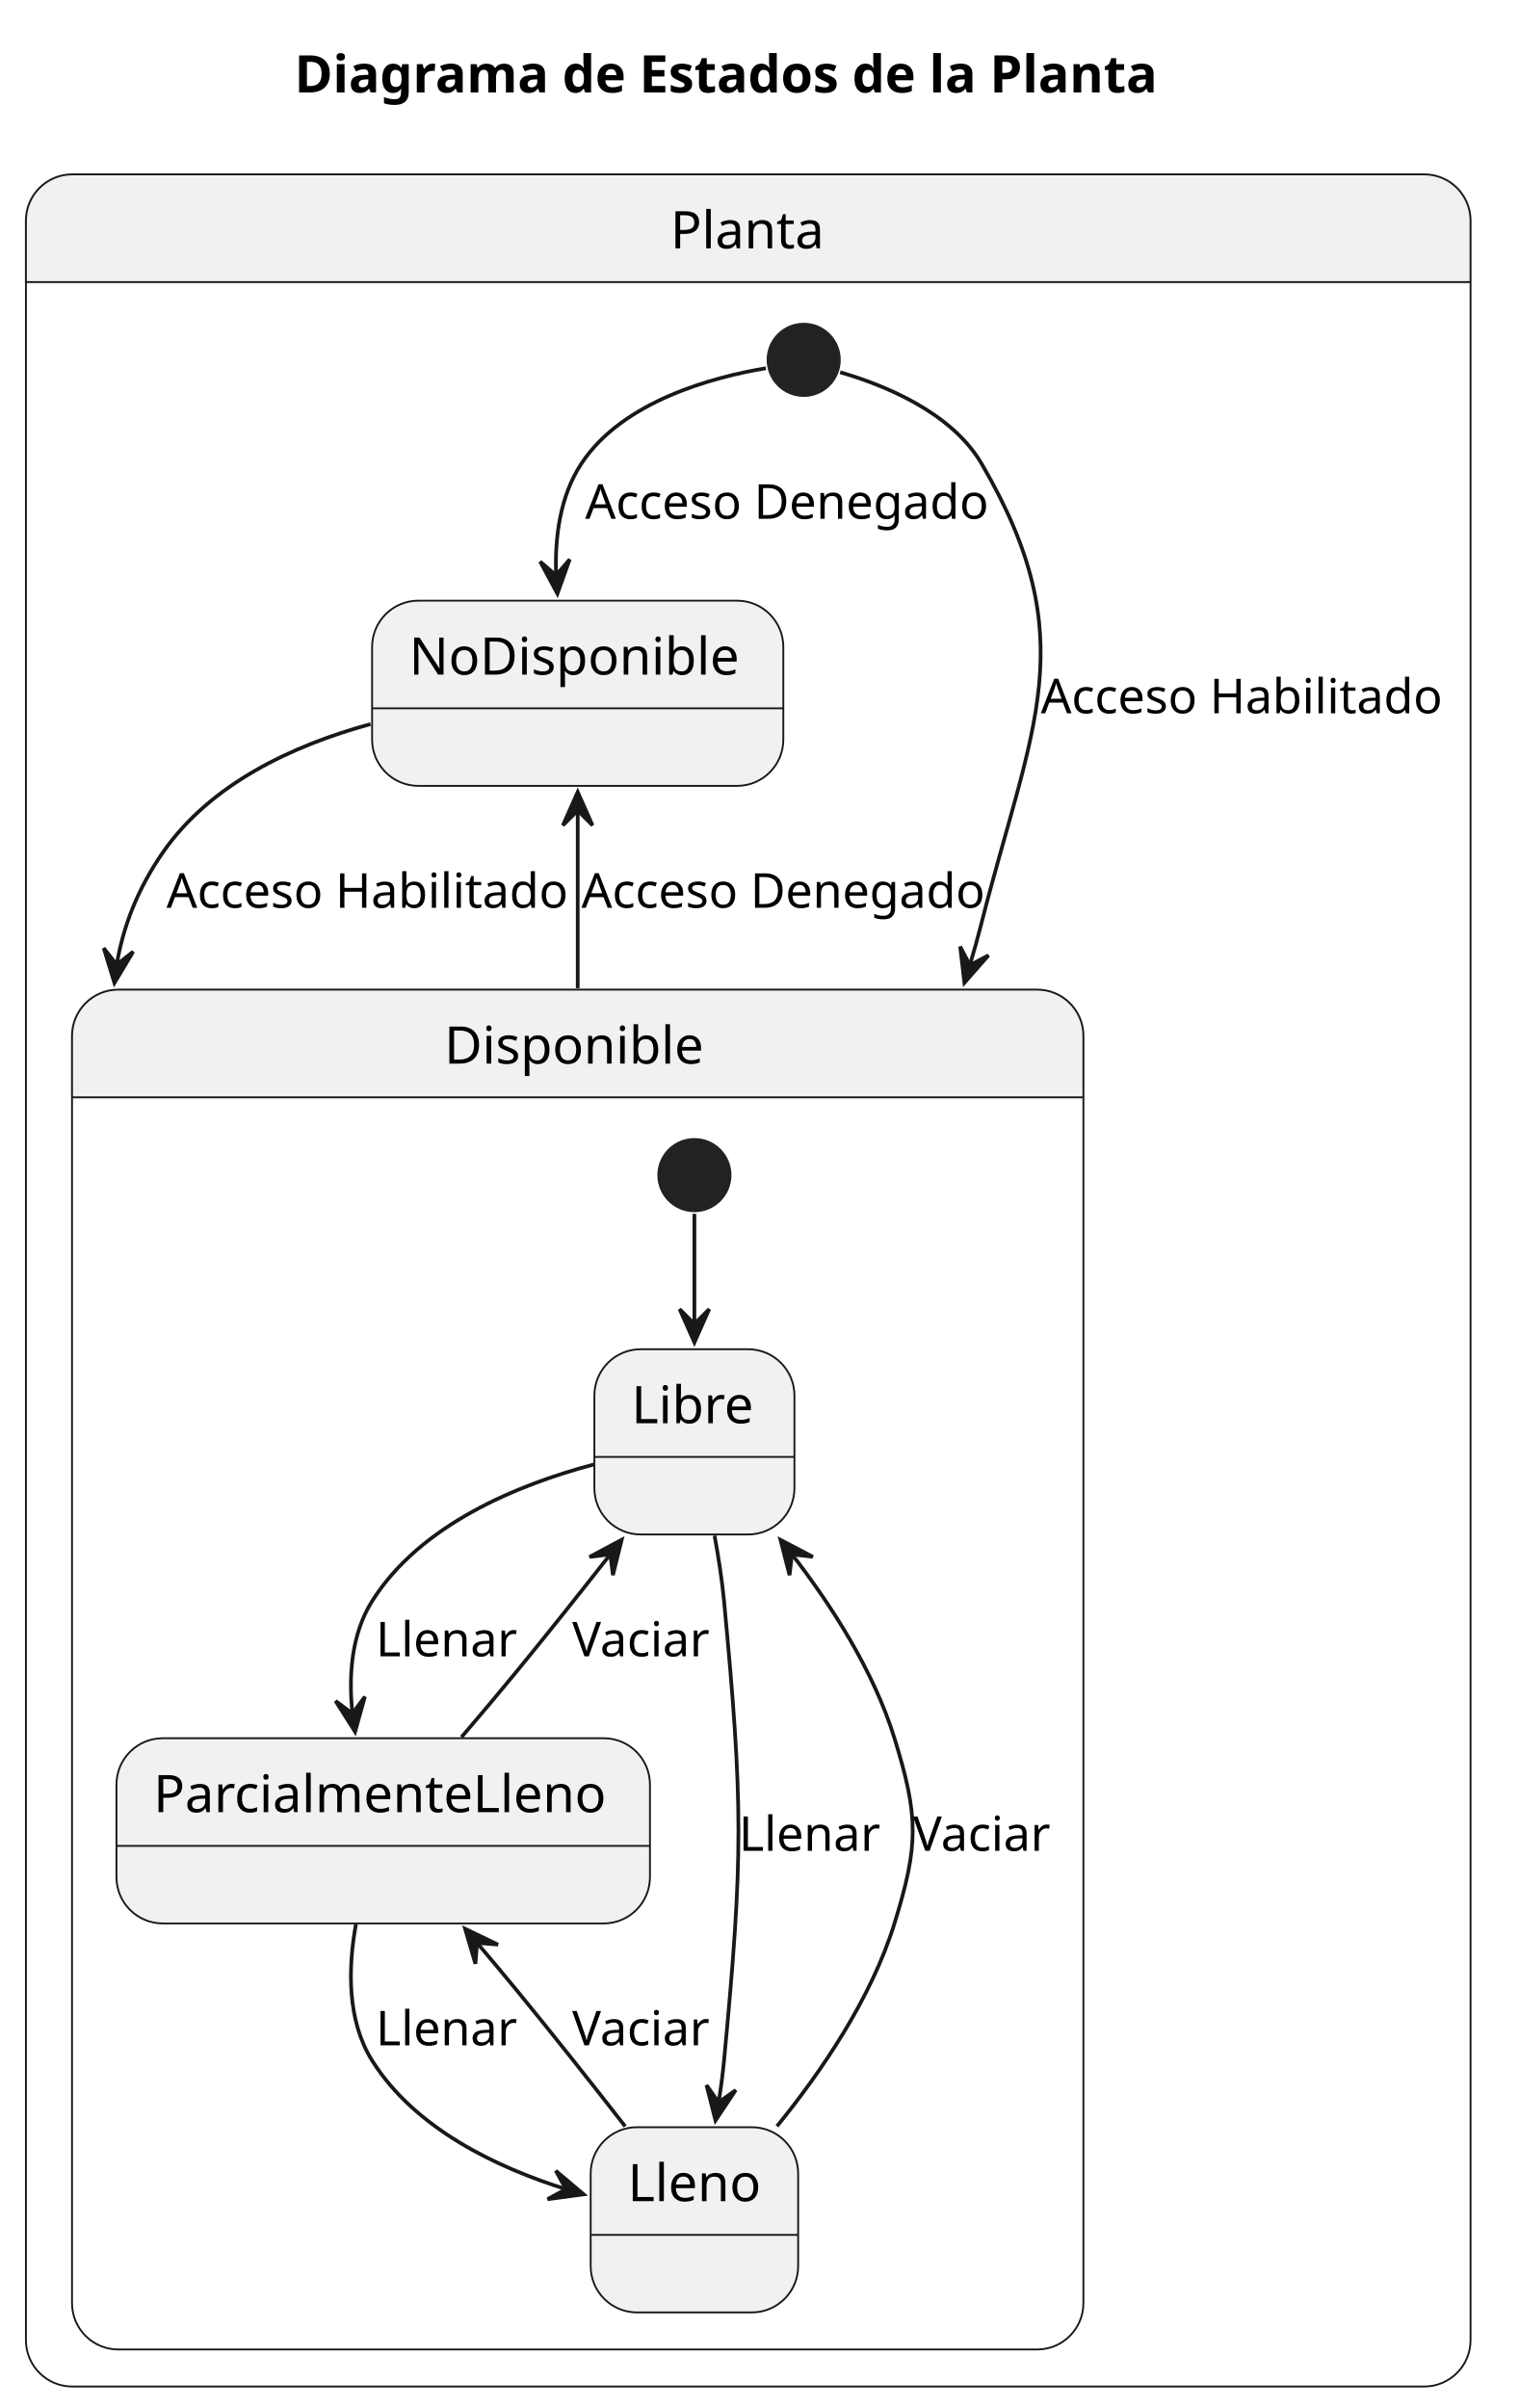
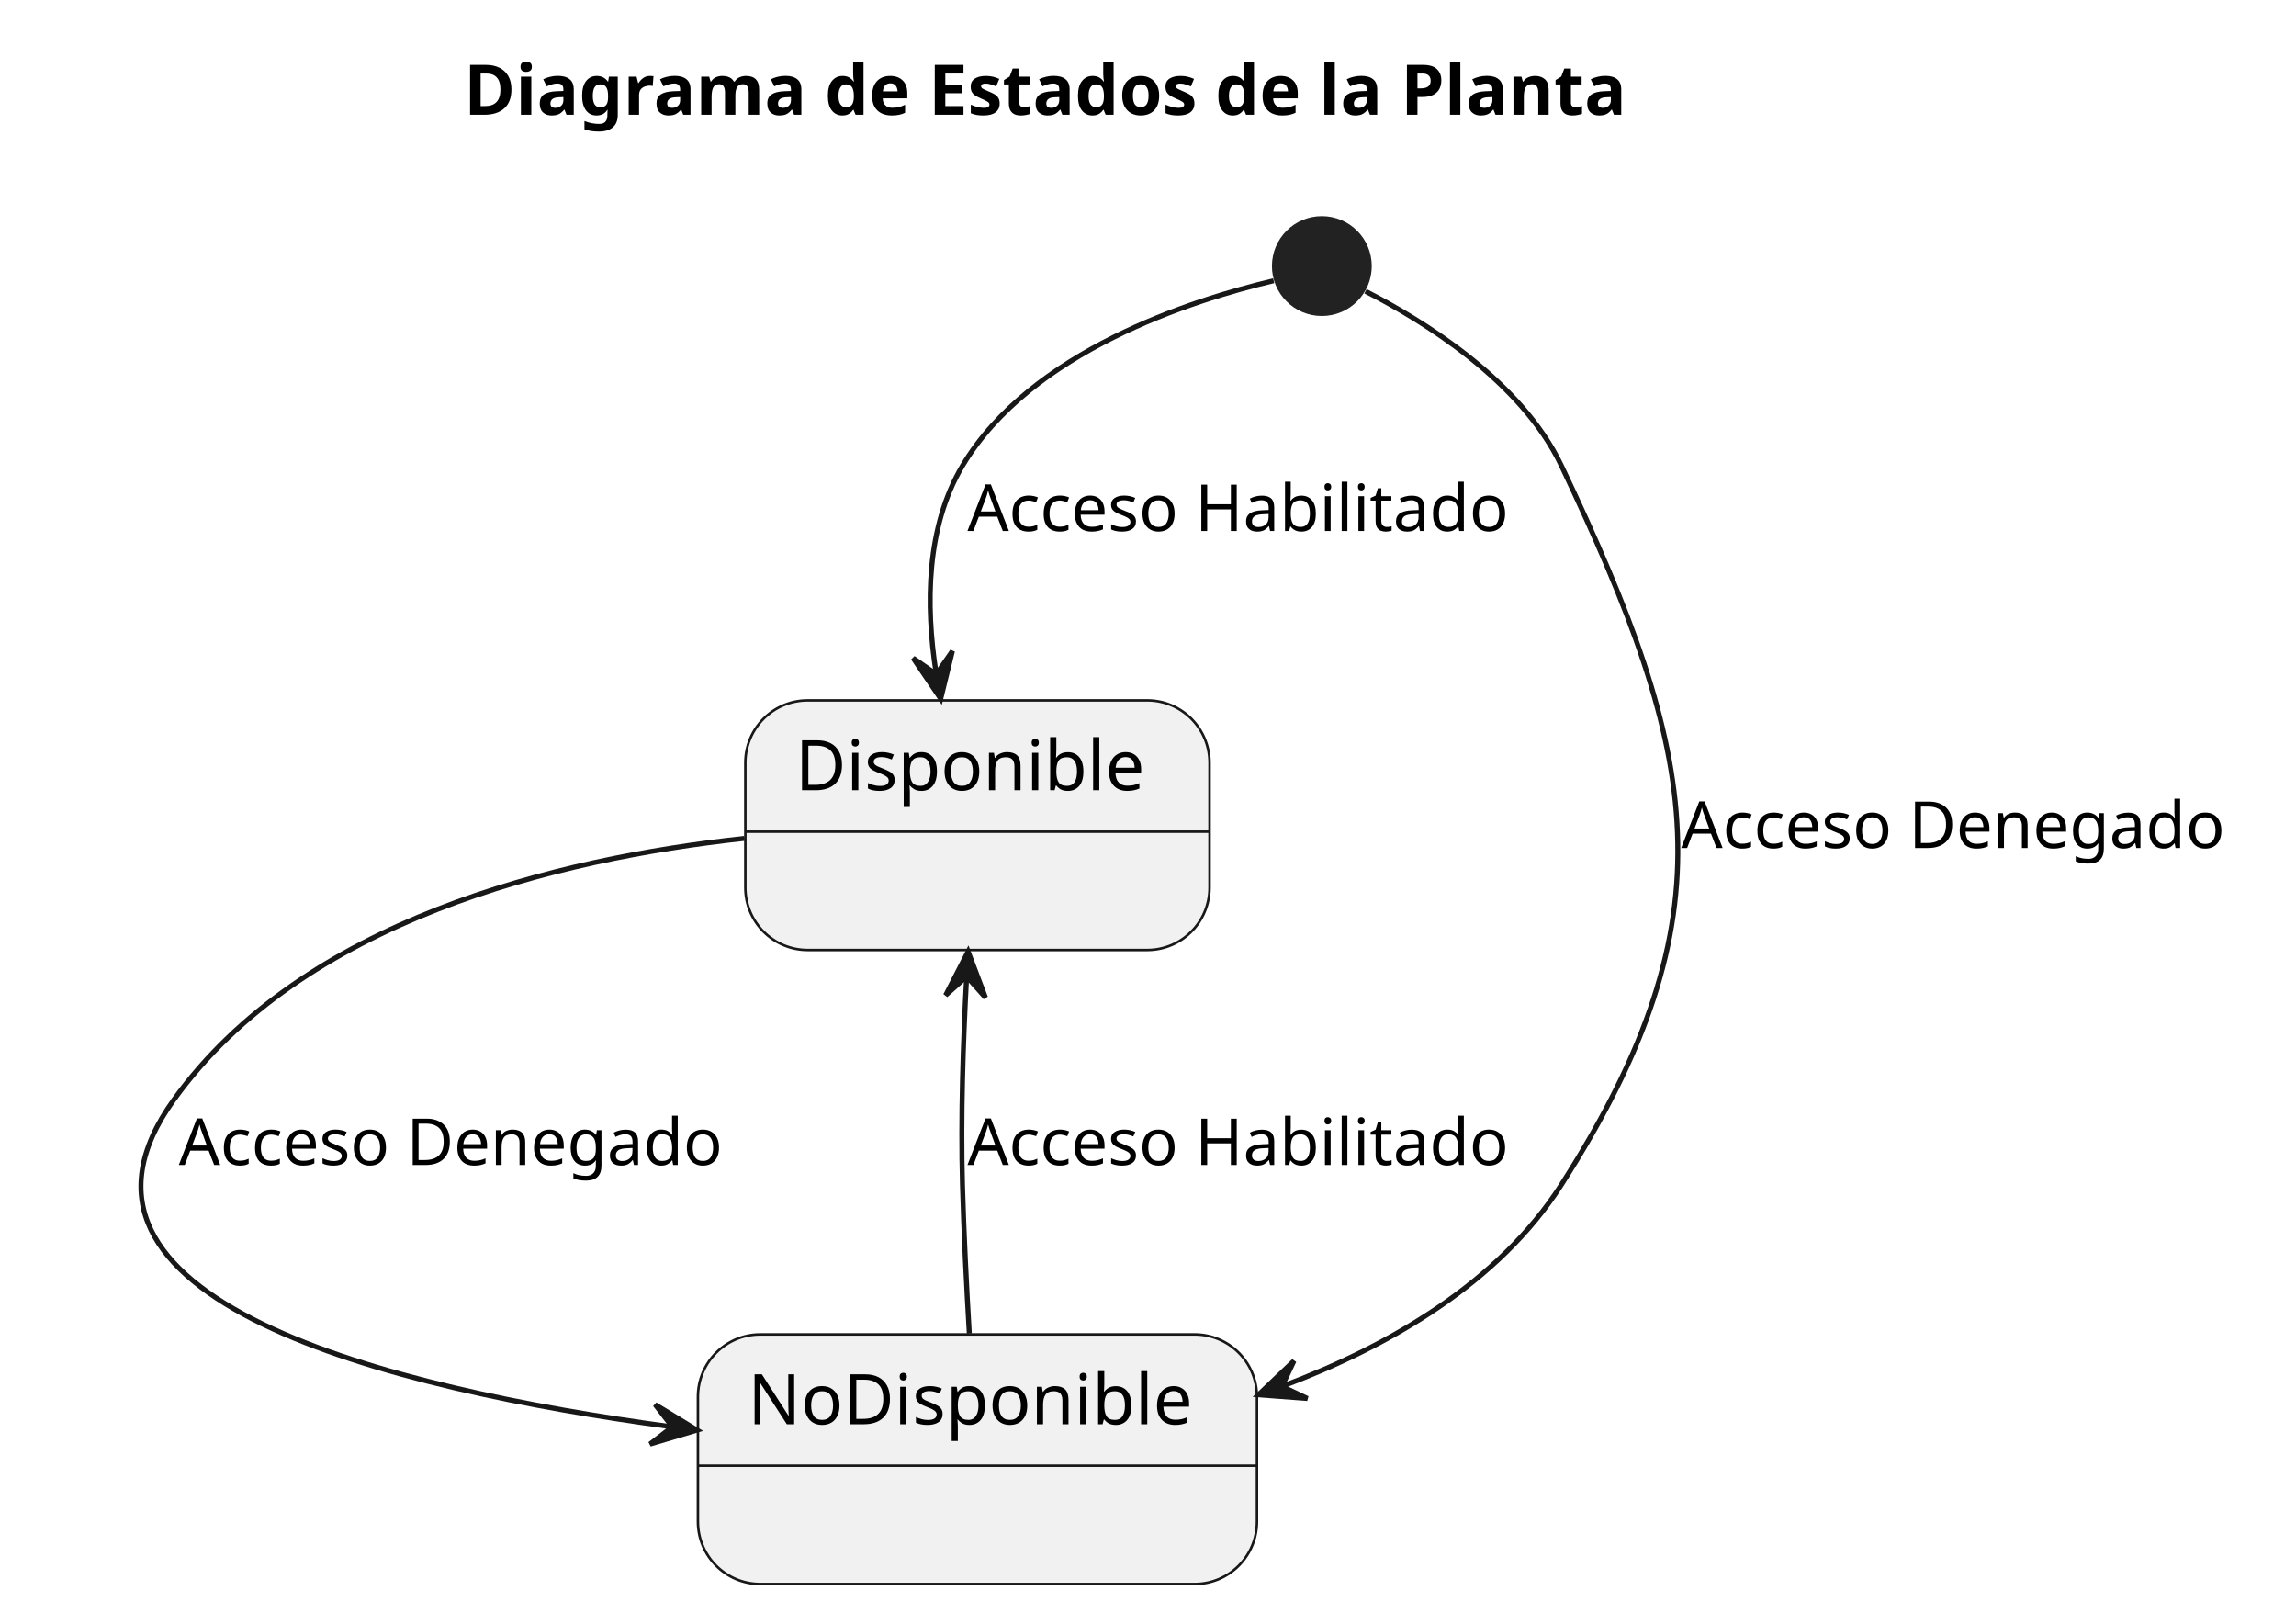
- <svg xmlns="http://www.w3.org/2000/svg" contentStyleType="text/css" height="650px" preserveAspectRatio="none" style="width:410px;height:650px;background:#FFFFFF;" version="1.1" viewBox="0 0 410 650" width="410px" zoomAndPan="magnify">
+ <svg xmlns="http://www.w3.org/2000/svg" contentStyleType="text/css" height="323px" preserveAspectRatio="none" style="width:460px;height:323px;background:#FFFFFF;" version="1.1" viewBox="0 0 460 323" width="460px" zoomAndPan="magnify">
  <defs />
  <g>
-     <rect fill="none" height="29.068" id="_title" style="stroke:none;stroke-width:1.0;" width="241" x="74.47" y="5" />
-     <text fill="#000000" font-family="sans-serif" font-size="14" font-weight="bold" lengthAdjust="spacing" textLength="231" x="79.47" y="24.966">Diagrama de Estados de la Planta</text>
-     <path d="M19.5,47.068 L384.44,47.068 A12.5,12.5 0 0 1 396.94,59.568 L396.94,76.136 L7,76.136 L7,59.568 A12.5,12.5 0 0 1 19.5,47.068 " fill="#F1F1F1" style="stroke:#F1F1F1;stroke-width:1.0;" />
-     <rect fill="none" height="597.136" rx="12.5" ry="12.5" style="stroke:#181818;stroke-width:0.5;" width="389.94" x="7" y="47.068" />
-     <line style="stroke:#181818;stroke-width:0.5;" x1="7" x2="396.94" y1="76.136" y2="76.136" />
-     <text fill="#000000" font-family="sans-serif" font-size="14" lengthAdjust="spacing" textLength="42" x="180.97" y="67.034">Planta</text>
-     <ellipse cx="216.94" cy="97.136" fill="#222222" rx="10" ry="10" style="stroke:none;stroke-width:1.0;" />
-     <g id="Planta.NoDisponible">
-       <rect fill="#F1F1F1" height="50" rx="12.5" ry="12.5" style="stroke:#181818;stroke-width:0.5;" width="111" x="100.44" y="162.136" />
-       <line style="stroke:#181818;stroke-width:0.5;" x1="100.44" x2="211.44" y1="191.204" y2="191.204" />
-       <text fill="#000000" font-family="sans-serif" font-size="14" lengthAdjust="spacing" textLength="91" x="110.44" y="182.102">NoDisponible</text>
+     <rect fill="none" height="26.297" id="_title" style="stroke:none;stroke-width:1.0;" width="271" x="87.915" y="5" />
+     <text fill="#000000" font-family="sans-serif" font-size="14" font-weight="bold" lengthAdjust="spacing" textLength="261" x="92.915" y="22.995">Diagrama de Estados de la Planta</text>
+     <ellipse cx="264.83" cy="53.297" fill="#222222" rx="10" ry="10" style="stroke:none;stroke-width:1.0;" />
+     <g id="Disponible">
+       <rect fill="#F1F1F1" height="50" rx="12.5" ry="12.5" style="stroke:#181818;stroke-width:0.5;" width="93" x="149.33" y="140.297" />
+       <line style="stroke:#181818;stroke-width:0.5;" x1="149.33" x2="242.33" y1="166.594" y2="166.594" />
+       <text fill="#000000" font-family="sans-serif" font-size="14" lengthAdjust="spacing" textLength="73" x="159.33" y="158.292">Disponible</text>
    </g>
-     <path d="M31.94,267.136 L279.94,267.136 A12.5,12.5 0 0 1 292.44,279.636 L292.44,296.204 L19.44,296.204 L19.44,279.636 A12.5,12.5 0 0 1 31.94,267.136 " fill="#F1F1F1" style="stroke:#F1F1F1;stroke-width:1.0;" />
-     <rect fill="none" height="367.068" rx="12.5" ry="12.5" style="stroke:#181818;stroke-width:0.5;" width="273" x="19.44" y="267.136" />
-     <line style="stroke:#181818;stroke-width:0.5;" x1="19.44" x2="292.44" y1="296.204" y2="296.204" />
-     <text fill="#000000" font-family="sans-serif" font-size="14" lengthAdjust="spacing" textLength="72" x="119.94" y="287.102">Disponible</text>
-     <ellipse cx="187.44" cy="317.204" fill="#222222" rx="10" ry="10" style="stroke:none;stroke-width:1.0;" />
-     <g id="Planta.Disponible.Libre">
-       <rect fill="#F1F1F1" height="50" rx="12.5" ry="12.5" style="stroke:#181818;stroke-width:0.5;" width="54" x="160.44" y="364.204" />
-       <line style="stroke:#181818;stroke-width:0.5;" x1="160.44" x2="214.44" y1="393.272" y2="393.272" />
-       <text fill="#000000" font-family="sans-serif" font-size="14" lengthAdjust="spacing" textLength="34" x="170.44" y="384.17">Libre</text>
+     <g id="NoDisponible">
+       <rect fill="#F1F1F1" height="50" rx="12.5" ry="12.5" style="stroke:#181818;stroke-width:0.5;" width="112" x="139.83" y="267.297" />
+       <line style="stroke:#181818;stroke-width:0.5;" x1="139.83" x2="251.83" y1="293.594" y2="293.594" />
+       <text fill="#000000" font-family="sans-serif" font-size="14" lengthAdjust="spacing" textLength="92" x="149.83" y="285.292">NoDisponible</text>
    </g>
-     <g id="Planta.Disponible.ParcialmenteLleno">
-       <rect fill="#F1F1F1" height="50" rx="12.5" ry="12.5" style="stroke:#181818;stroke-width:0.5;" width="144" x="31.44" y="469.204" />
-       <line style="stroke:#181818;stroke-width:0.5;" x1="31.44" x2="175.44" y1="498.272" y2="498.272" />
-       <text fill="#000000" font-family="sans-serif" font-size="14" lengthAdjust="spacing" textLength="124" x="41.44" y="489.17">ParcialmenteLleno</text>
+     <g id="link_*start_Disponible">
+       <path d="M255.18,56.227 C238.93,60.067 206.51,70.337 192.83,93.297 C185.53,105.557 185.44,121.227 187.53,134.727 " fill="none" id="*start-to-Disponible" style="stroke:#181818;stroke-width:1.0;" />
+       <polygon fill="#181818" points="188.47,139.977,190.815,130.411,187.586,135.056,182.941,131.826,188.47,139.977" style="stroke:#181818;stroke-width:1.0;" />
+       <text fill="#000000" font-family="sans-serif" font-size="13" lengthAdjust="spacing" textLength="114" x="193.83" y="106.364">Acceso Habilitado</text>
    </g>
-     <g id="Planta.Disponible.Lleno">
-       <rect fill="#F1F1F1" height="50" rx="12.5" ry="12.5" style="stroke:#181818;stroke-width:0.5;" width="56" x="159.44" y="574.204" />
-       <line style="stroke:#181818;stroke-width:0.5;" x1="159.44" x2="215.44" y1="603.272" y2="603.272" />
-       <text fill="#000000" font-family="sans-serif" font-size="14" lengthAdjust="spacing" textLength="36" x="169.44" y="594.17">Lleno</text>
-     </g>
-     <g id="link_*start*Disponible_Libre">
-       <path d="M187.44,327.644 C187.44,335.384 187.44,346.784 187.44,357.614 " fill="none" id="*start*Disponible-to-Libre" style="stroke:#181818;stroke-width:1.0;" />
-       <polygon fill="#181818" points="187.44,362.374,191.44,353.374,187.44,357.374,183.44,353.374,187.44,362.374" style="stroke:#181818;stroke-width:1.0;" />
-     </g>
-     <g id="link_Libre_ParcialmenteLleno">
-       <path d="M160.27,395.314 C139.92,400.724 113.46,411.464 100.44,432.204 C94.84,441.124 94.04,452.314 95.15,462.664 " fill="none" id="Libre-to-ParcialmenteLleno" style="stroke:#181818;stroke-width:1.0;" />
-       <polygon fill="#181818" points="95.85,467.474,98.498,457.988,95.123,462.527,90.583,459.151,95.85,467.474" style="stroke:#181818;stroke-width:1.0;" />
-       <text fill="#000000" font-family="sans-serif" font-size="13" lengthAdjust="spacing" textLength="37" x="101.44" y="447.101">Llenar</text>
-     </g>
-     <g id="link_Libre_Lleno">
-       <path d="M192.88,414.524 C193.94,420.294 194.9,426.444 195.44,432.204 C200.62,487.074 200.62,501.334 195.44,556.204 C195.09,559.894 194.57,563.744 193.97,567.554 " fill="none" id="Libre-to-Lleno" style="stroke:#181818;stroke-width:1.0;" />
-       <polygon fill="#181818" points="193.13,572.394,198.589,564.197,193.972,567.465,190.704,562.848,193.13,572.394" style="stroke:#181818;stroke-width:1.0;" />
-       <text fill="#000000" font-family="sans-serif" font-size="13" lengthAdjust="spacing" textLength="37" x="199.44" y="499.601">Llenar</text>
-     </g>
-     <g id="link_ParcialmenteLleno_Lleno">
-       <path d="M96.07,519.434 C93.91,531.354 93.68,545.424 100.44,556.204 C112,574.614 134.15,585.144 153.2,591.064 " fill="none" id="ParcialmenteLleno-to-Lleno" style="stroke:#181818;stroke-width:1.0;" />
-       <polygon fill="#181818" points="157.55,592.324,150.03,585.964,152.75,590.924,147.79,593.644,157.55,592.324" style="stroke:#181818;stroke-width:1.0;" />
-       <text fill="#000000" font-family="sans-serif" font-size="13" lengthAdjust="spacing" textLength="37" x="101.44" y="552.101">Llenar</text>
-     </g>
-     <g id="link_Lleno_Libre">
-       <path d="M209.73,573.944 C221.66,559.274 235.16,539.524 241.44,519.204 C248,497.974 248,490.434 241.44,469.204 C235.85,451.114 224.53,433.464 213.69,419.454 " fill="none" id="Lleno-to-Libre" style="stroke:#181818;stroke-width:1.0;" />
-       <polygon fill="#181818" points="210.67,415.654,213.121,425.192,213.774,419.573,219.393,420.226,210.67,415.654" style="stroke:#181818;stroke-width:1.0;" />
-       <text fill="#000000" font-family="sans-serif" font-size="13" lengthAdjust="spacing" textLength="36" x="246.44" y="499.601">Vaciar</text>
-     </g>
-     <g id="link_Lleno_ParcialmenteLleno">
-       <path d="M168.75,573.974 C159.96,562.704 149.28,549.184 139.44,537.204 C136.02,533.044 132.38,528.694 128.76,524.434 " fill="none" id="Lleno-to-ParcialmenteLleno" style="stroke:#181818;stroke-width:1.0;" />
-       <polygon fill="#181818" points="125.54,520.644,128.322,530.091,128.778,524.453,134.417,524.91,125.54,520.644" style="stroke:#181818;stroke-width:1.0;" />
-       <text fill="#000000" font-family="sans-serif" font-size="13" lengthAdjust="spacing" textLength="36" x="154.44" y="552.101">Vaciar</text>
-     </g>
-     <g id="link_ParcialmenteLleno_Libre">
-       <path d="M124.55,468.924 C129.49,463.154 134.69,456.994 139.44,451.204 C147.89,440.914 156.97,429.474 164.94,419.314 " fill="none" id="ParcialmenteLleno-to-Libre" style="stroke:#181818;stroke-width:1.0;" />
-       <polygon fill="#181818" points="167.82,415.624,159.133,420.266,164.747,419.568,165.444,425.182,167.82,415.624" style="stroke:#181818;stroke-width:1.0;" />
-       <text fill="#000000" font-family="sans-serif" font-size="13" lengthAdjust="spacing" textLength="36" x="154.44" y="447.101">Vaciar</text>
-     </g>
-     <g id="link_*start*Planta_Disponible">
-       <path d="M226.77,100.486 C238.26,103.806 256.73,111.106 264.94,125.136 C292.76,172.706 278.52,195.726 264.94,249.136 C263.96,252.986 262.9,256.826 261.75,260.676 " fill="none" id="*start*Planta-to-Disponible" style="stroke:#181818;stroke-width:1.0;" />
-       <polygon fill="#181818" points="260.32,265.286,266.814,257.882,261.806,260.512,259.176,255.504,260.32,265.286" style="stroke:#181818;stroke-width:1.0;" />
-       <text fill="#000000" font-family="sans-serif" font-size="13" lengthAdjust="spacing" textLength="106" x="280.94" y="192.533">Acceso Habilitado</text>
-     </g>
-     <g id="link_*start*Planta_NoDisponible">
-       <path d="M206.74,99.396 C192.76,101.736 168.12,108.156 156.94,125.136 C151.15,133.926 149.71,145.086 150.11,155.446 " fill="none" id="*start*Planta-to-NoDisponible" style="stroke:#181818;stroke-width:1.0;" />
-       <polygon fill="#181818" points="150.46,160.266,153.78,150.994,150.088,155.28,145.802,151.588,150.46,160.266" style="stroke:#181818;stroke-width:1.0;" />
-       <text fill="#000000" font-family="sans-serif" font-size="13" lengthAdjust="spacing" textLength="106" x="157.94" y="140.033">Acceso Denegado</text>
+     <g id="link_*start_NoDisponible">
+       <path d="M273.58,58.347 C285.07,64.197 304.71,76.237 312.83,93.297 C340.33,151.087 347.32,183.387 312.83,237.297 C300.22,257.007 278.38,269.627 256.97,277.657 " fill="none" id="*start-to-NoDisponible" style="stroke:#181818;stroke-width:1.0;" />
+       <polygon fill="#181818" points="252.12,279.397,261.941,280.133,256.828,277.713,259.248,272.6,252.12,279.397" style="stroke:#181818;stroke-width:1.0;" />
+       <text fill="#000000" font-family="sans-serif" font-size="13" lengthAdjust="spacing" textLength="116" x="336.83" y="169.864">Acceso Denegado</text>
    </g>
    <g id="link_Disponible_NoDisponible">
-       <path d="M155.94,266.736 C155.94,248.416 155.94,231.726 155.94,218.486 " fill="none" id="Disponible-to-NoDisponible" style="stroke:#181818;stroke-width:1.0;" />
-       <polygon fill="#181818" points="155.94,213.786,151.94,222.786,155.94,218.786,159.94,222.786,155.94,213.786" style="stroke:#181818;stroke-width:1.0;" />
-       <text fill="#000000" font-family="sans-serif" font-size="13" lengthAdjust="spacing" textLength="106" x="156.94" y="245.033">Acceso Denegado</text>
+       <path d="M149.16,167.937 C111.49,172.027 60.65,184.397 34.83,220.297 C6,260.377 77.74,278.147 134.56,285.807 " fill="none" id="Disponible-to-NoDisponible" style="stroke:#181818;stroke-width:1.0;" />
+       <polygon fill="#181818" points="139.66,286.467,131.249,281.343,134.702,285.824,130.22,289.276,139.66,286.467" style="stroke:#181818;stroke-width:1.0;" />
+       <text fill="#000000" font-family="sans-serif" font-size="13" lengthAdjust="spacing" textLength="116" x="35.83" y="233.364">Acceso Denegado</text>
    </g>
    <g id="link_NoDisponible_Disponible">
-       <path d="M100.02,195.456 C78.85,201.256 56.77,211.616 43.94,230.136 C37.17,239.916 33.18,250.156 31.47,260.646 " fill="none" id="NoDisponible-to-Disponible" style="stroke:#181818;stroke-width:1.0;" />
-       <polygon fill="#181818" points="30.89,265.346,35.942,256.892,31.49,260.382,28,255.93,30.89,265.346" style="stroke:#181818;stroke-width:1.0;" />
-       <text fill="#000000" font-family="sans-serif" font-size="13" lengthAdjust="spacing" textLength="106" x="44.94" y="245.033">Acceso Habilitado</text>
+       <path d="M194.2,267.117 C193.65,257.797 193.1,247.057 192.83,237.297 C192.45,223.697 192.96,208.647 193.65,195.917 " fill="none" id="NoDisponible-to-Disponible" style="stroke:#181818;stroke-width:1.0;" />
+       <polygon fill="#181818" points="193.96,190.607,189.453,199.364,193.675,195.599,197.44,199.82,193.96,190.607" style="stroke:#181818;stroke-width:1.0;" />
+       <text fill="#000000" font-family="sans-serif" font-size="13" lengthAdjust="spacing" textLength="114" x="193.83" y="233.364">Acceso Habilitado</text>
    </g>
  </g>
</svg>
